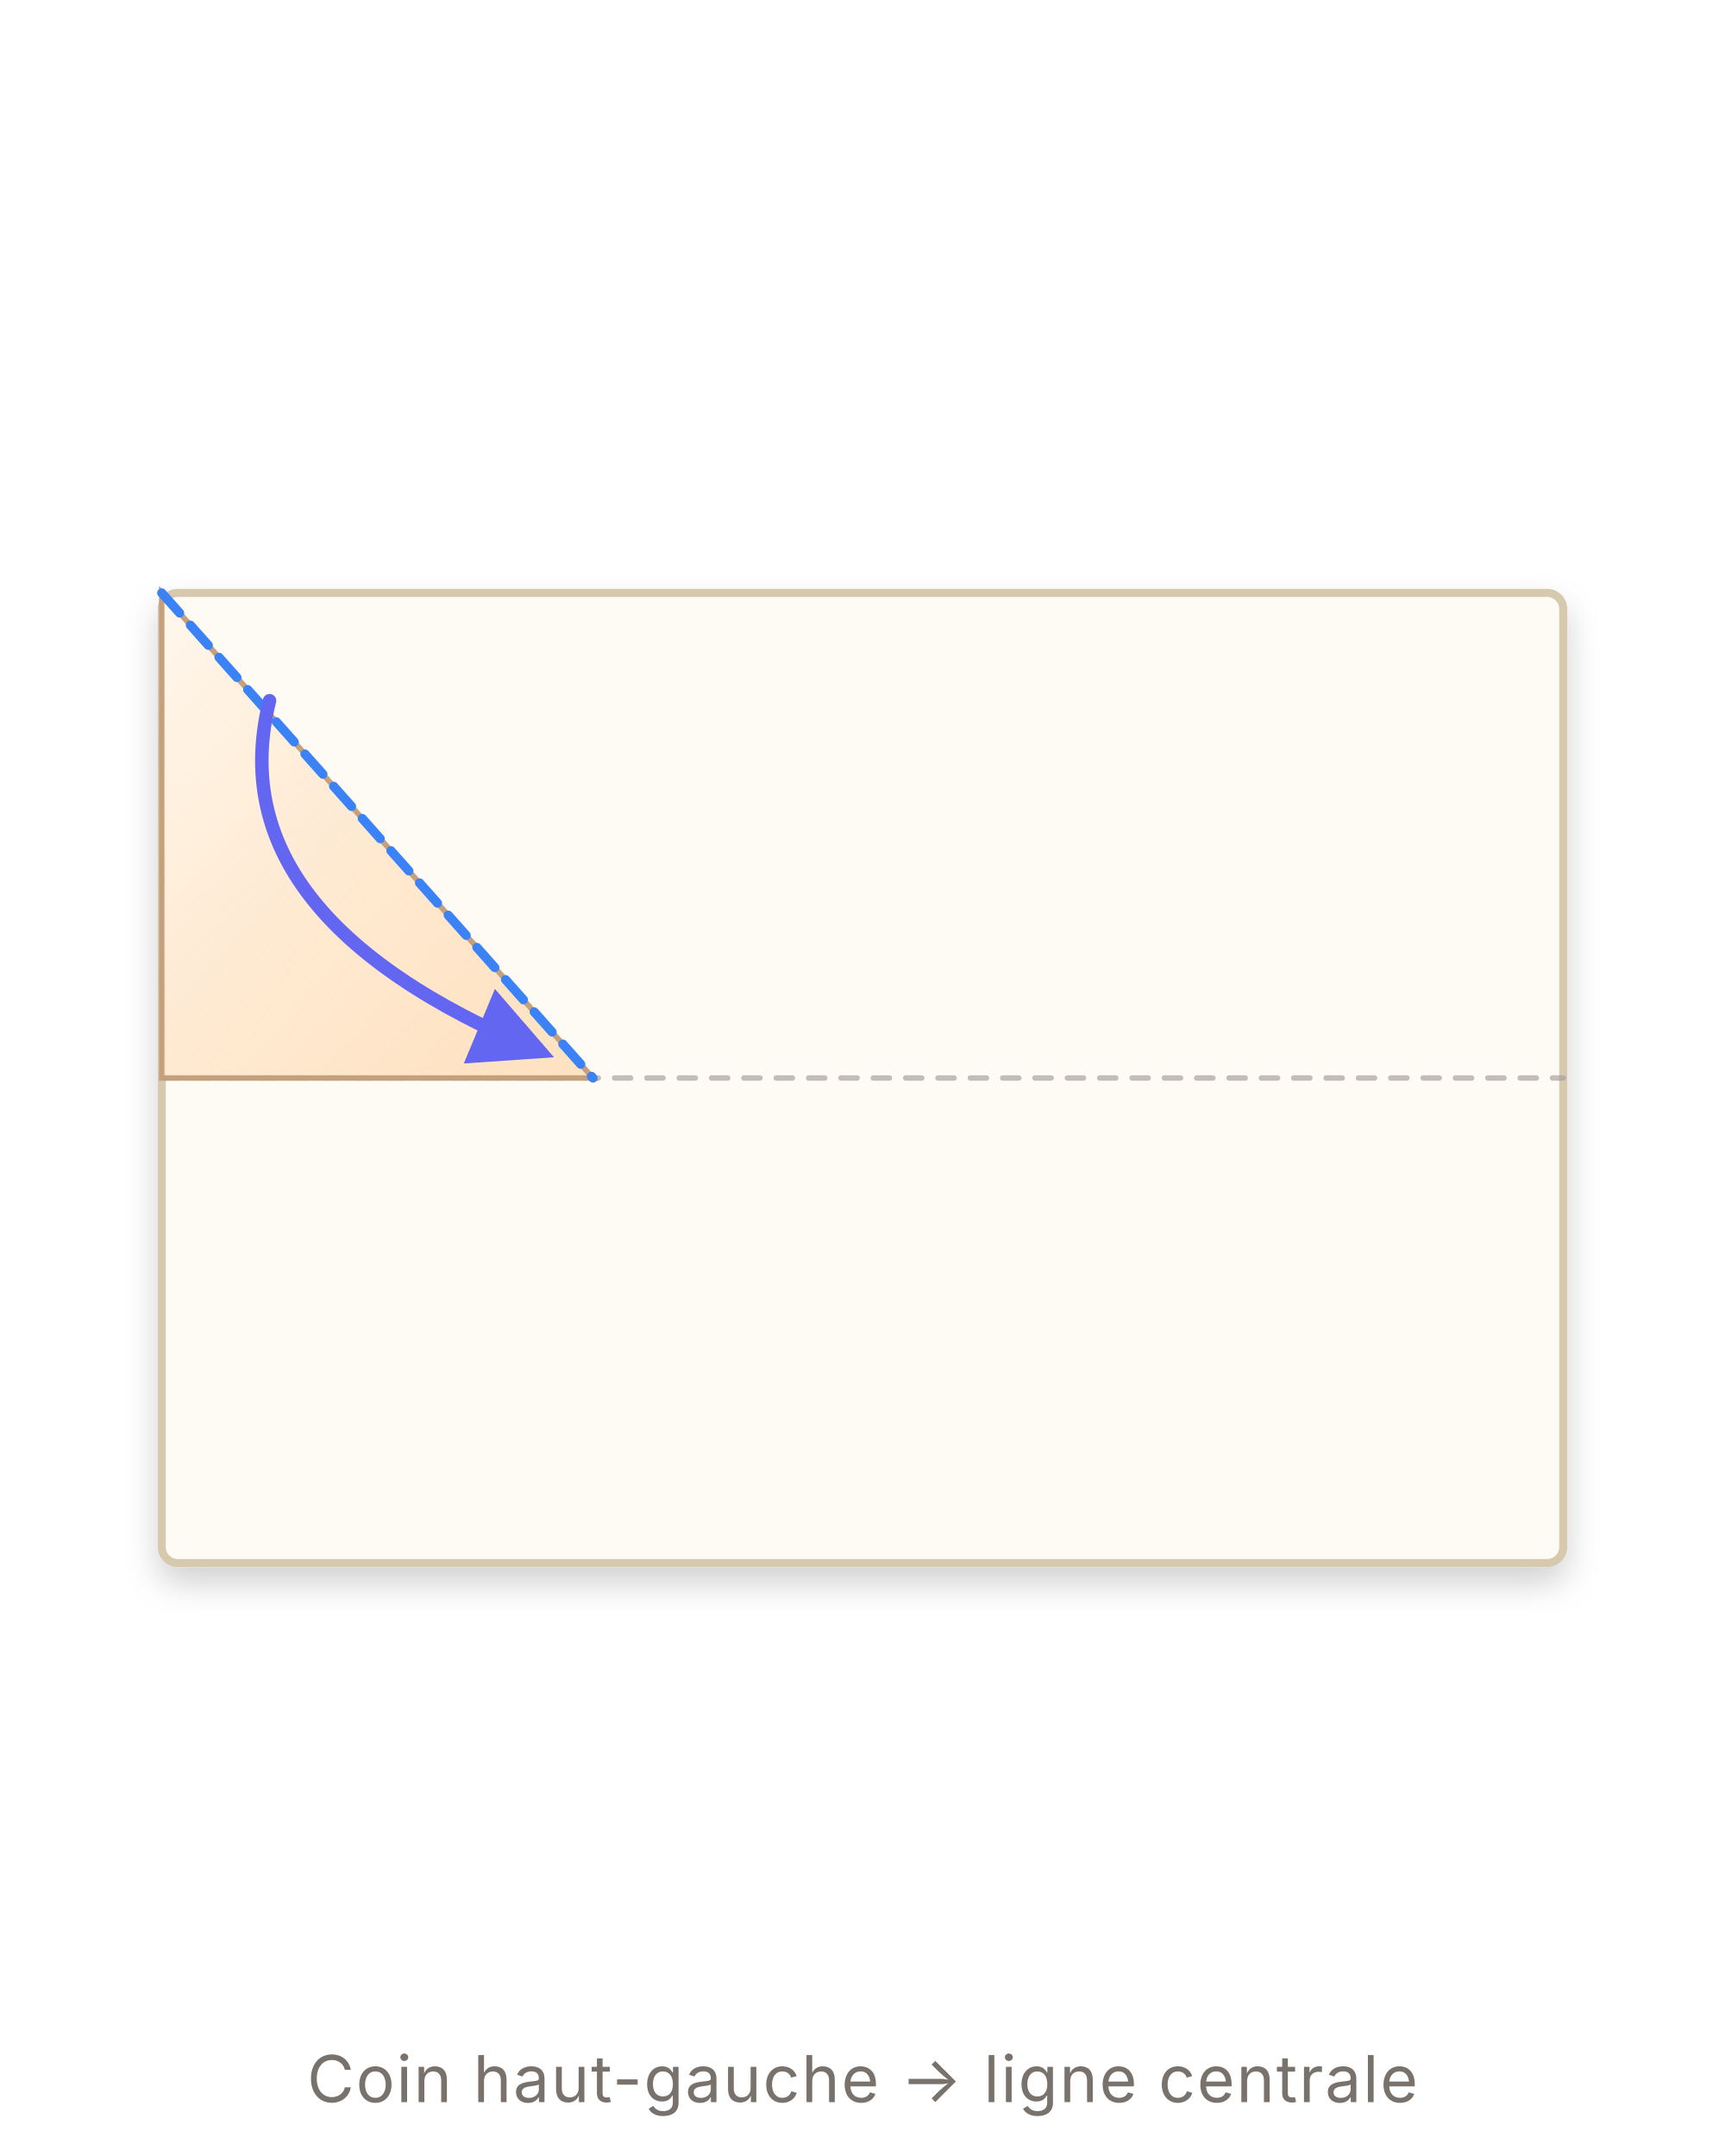
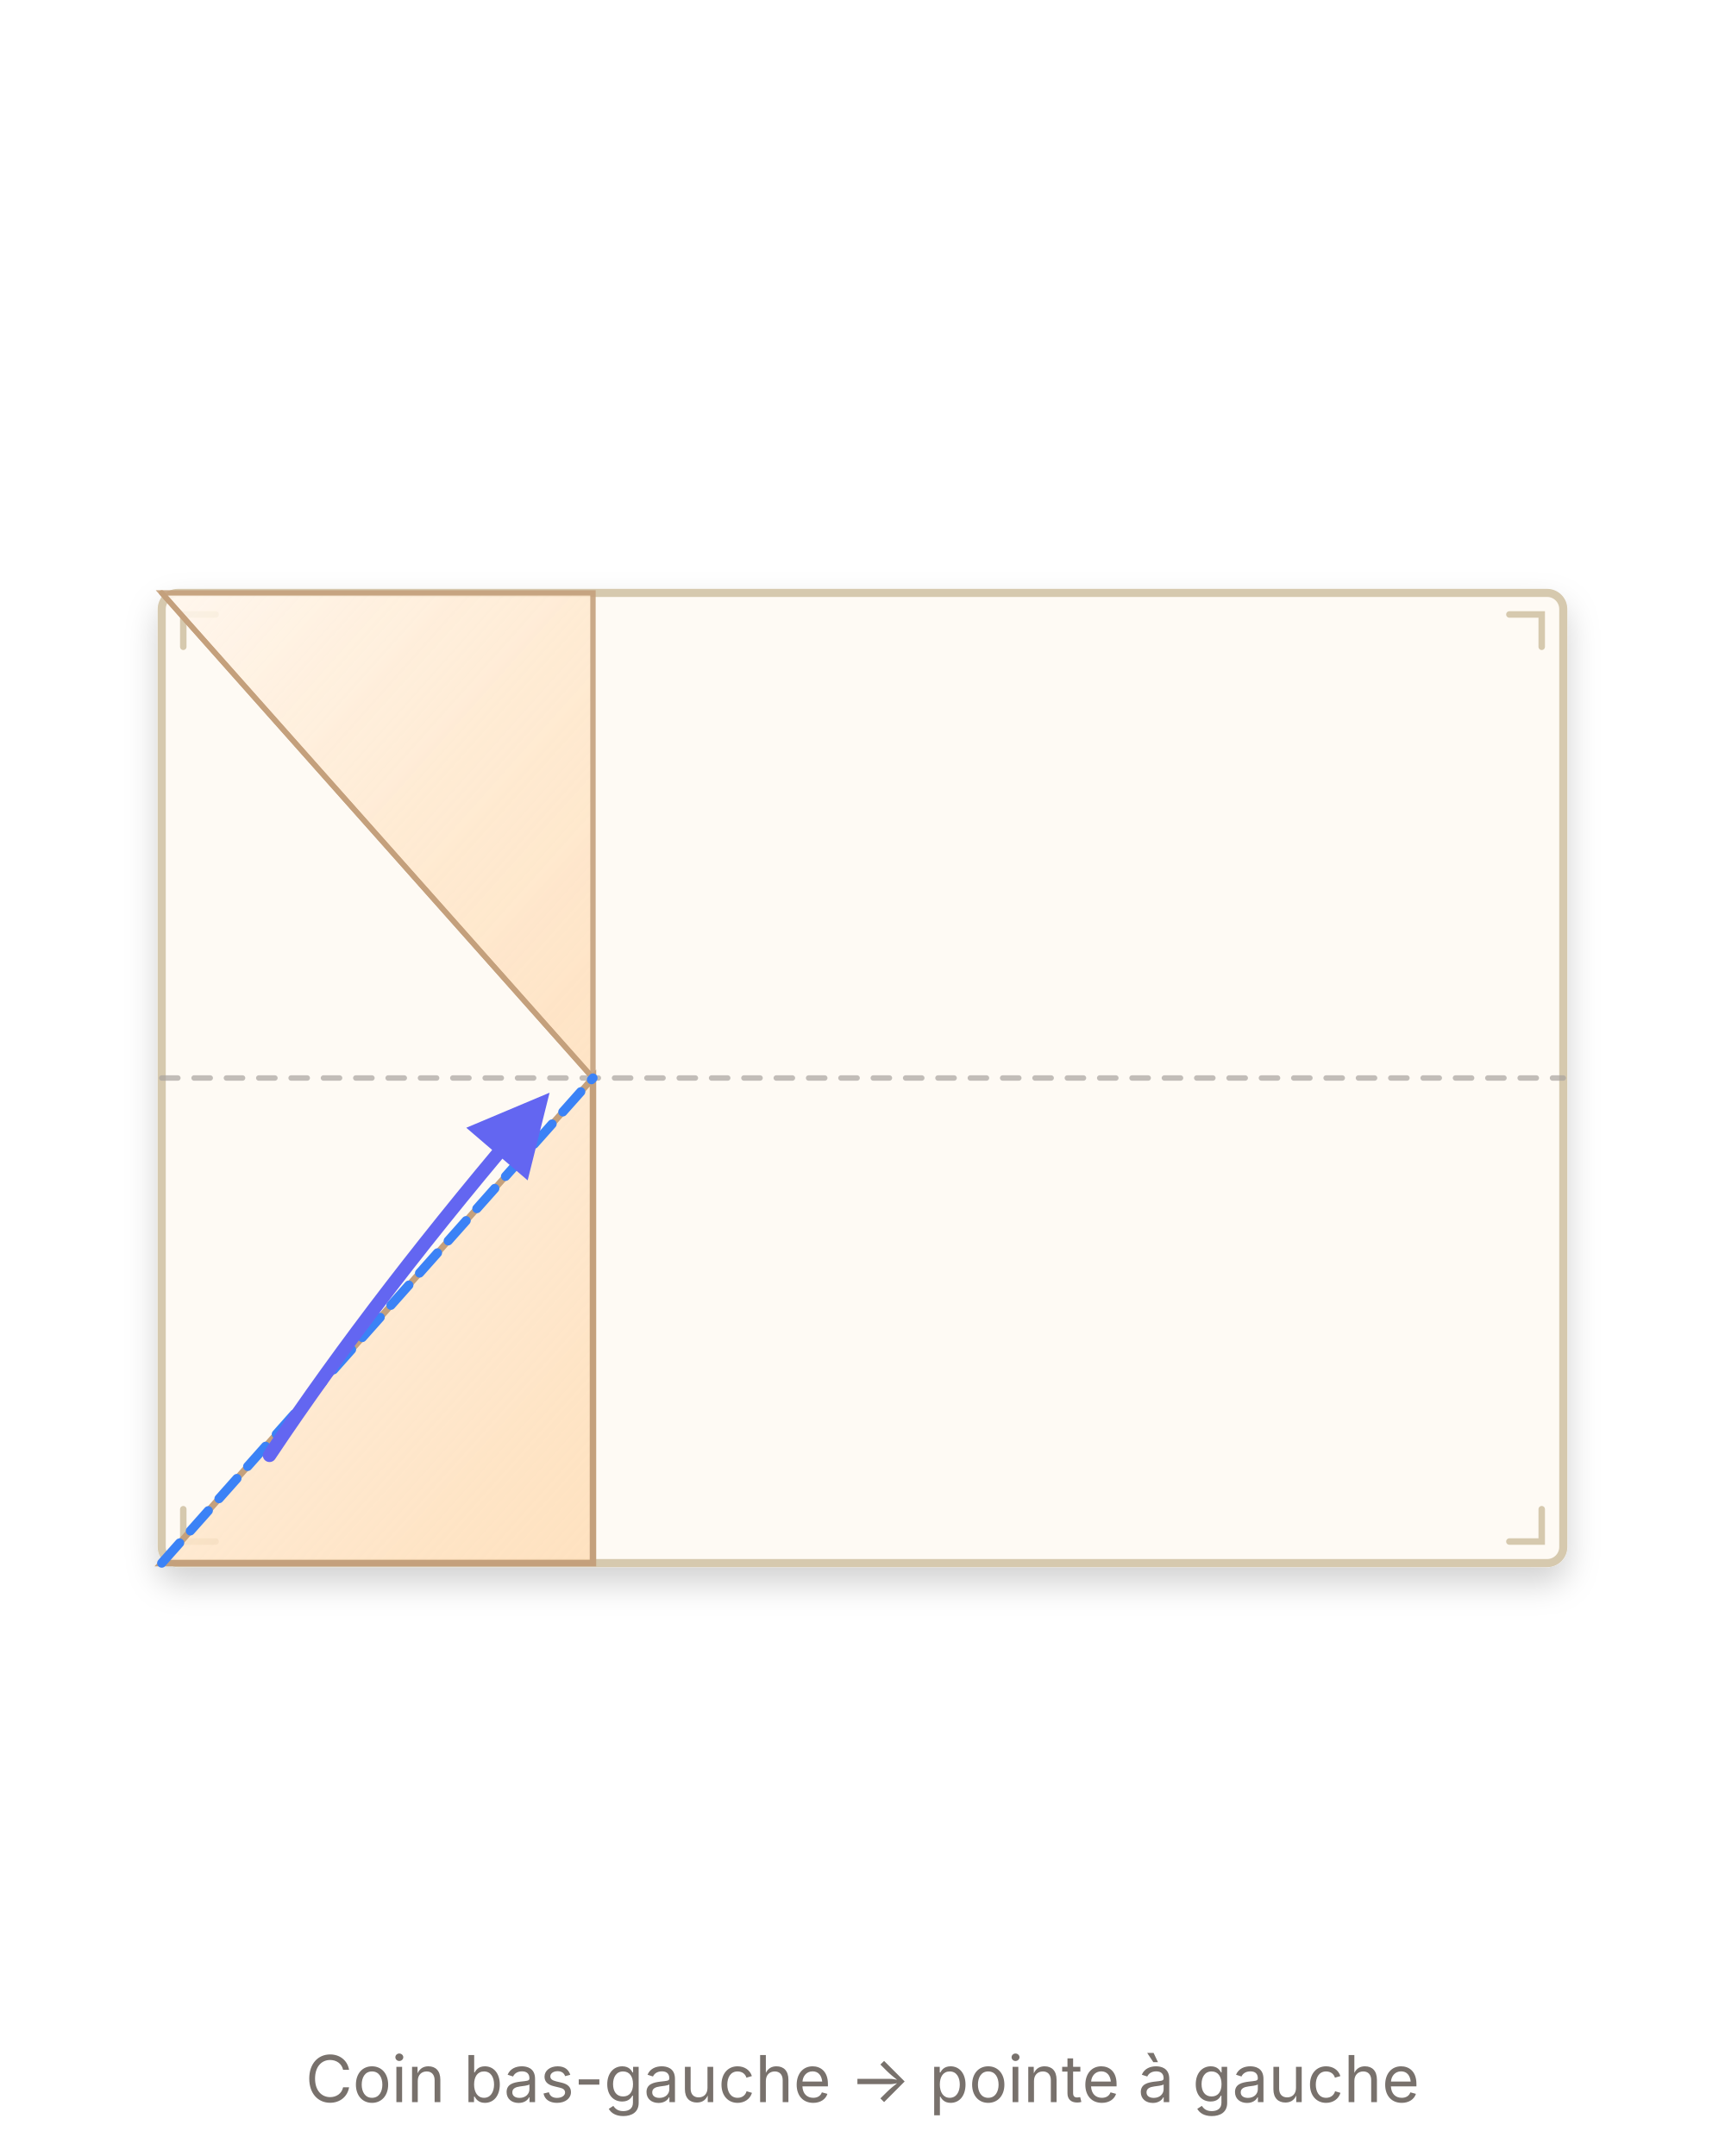
- <svg xmlns="http://www.w3.org/2000/svg" viewBox="0 0 320 400" fill="none" font-family="system-ui, -apple-system, sans-serif">
+ <svg xmlns="http://www.w3.org/2000/svg" viewBox="0 0 320 400" fill="none" font-family="system-ui,-apple-system,sans-serif">
  <defs>
    <filter id="ps" x="-10%" y="-10%" width="120%" height="120%">
      <feGaussianBlur in="SourceAlpha" stdDeviation="3" />
      <feOffset dx="0" dy="3" />
      <feComponentTransfer>
        <feFuncA type="linear" slope="0.18" />
      </feComponentTransfer>
      <feMerge>
        <feMergeNode />
        <feMergeNode in="SourceGraphic" />
      </feMerge>
    </filter>
    <marker id="arr" viewBox="0 0 10 10" refX="8" refY="5" markerWidth="6" markerHeight="6" orient="auto-start-reverse">
      <path d="M 0 0 L 10 5 L 0 10 z" fill="#6366f1" />
    </marker>
    <marker id="arrT" viewBox="0 0 10 10" refX="8" refY="5" markerWidth="6" markerHeight="6" orient="auto-start-reverse">
      <path d="M 0 0 L 10 5 L 0 10 z" fill="#14b8a6" />
    </marker>
    <linearGradient id="foldTri" x1="0" y1="0" x2="1" y2="1">
      <stop offset="0" stop-color="#fff7ed" />
      <stop offset="1" stop-color="#fed7aa" stop-opacity="0.7" />
    </linearGradient>
  </defs>
  <rect x="30" y="110" width="260" height="180" rx="3" fill="#fefaf4" stroke="#d6c9ae" stroke-width="1.5" filter="url(#ps)" />
+   <path d="M34 120 L34 114 L40 114" stroke="#d6c9ae" stroke-width="1.2" stroke-linecap="round" />
+   <path d="M280 114 L286 114 L286 120" stroke="#d6c9ae" stroke-width="1.2" stroke-linecap="round" />
+   <path d="M34 280 L34 286 L40 286" stroke="#d6c9ae" stroke-width="1.2" stroke-linecap="round" />
+   <path d="M280 286 L286 286 L286 280" stroke="#d6c9ae" stroke-width="1.2" stroke-linecap="round" />
  <line x1="30" y1="200" x2="290" y2="200" stroke="#a8a29e" stroke-width="1" stroke-dasharray="3 3" stroke-linecap="round" opacity="0.7" />
-   <polygon points="30,110 30,200 110,200" fill="url(#foldTri)" stroke="#c4a07c" stroke-width="1" />
-   <line x1="30" y1="110" x2="110" y2="200" stroke="#3b82f6" stroke-width="1.7" stroke-dasharray="5 3" stroke-linecap="round" />
-   <path d="M 50 130 Q 40 170 100 195" stroke="#6366f1" stroke-width="2.5" stroke-linecap="round" fill="none" marker-end="url(#arr)" />
-   <text x="160" y="390" text-anchor="middle" font-size="12" fill="#78716c" letter-spacing="0.3">Coin haut-gauche → ligne centrale</text>
+   <polygon points="30,110 110,110 110,200" fill="url(#foldTri)" stroke="#c4a07c" stroke-width="1" opacity="0.9" />
+   <line x1="30" y1="110" x2="110" y2="200" stroke="#c4a07c" stroke-width="1" stroke-linecap="round" />
+   <polygon points="30,290 110,290 110,200" fill="url(#foldTri)" stroke="#c4a07c" stroke-width="1.2" />
+   <line x1="30" y1="290" x2="110" y2="200" stroke="#3b82f6" stroke-width="1.7" stroke-dasharray="5 3" stroke-linecap="round" />
+   <path d="M 50 270 Q 70 240 100 205" stroke="#6366f1" stroke-width="2.5" stroke-linecap="round" fill="none" marker-end="url(#arr)" />
+   <text x="160" y="390" text-anchor="middle" font-size="12" fill="#78716c">Coin bas-gauche → pointe à gauche</text>
</svg>
